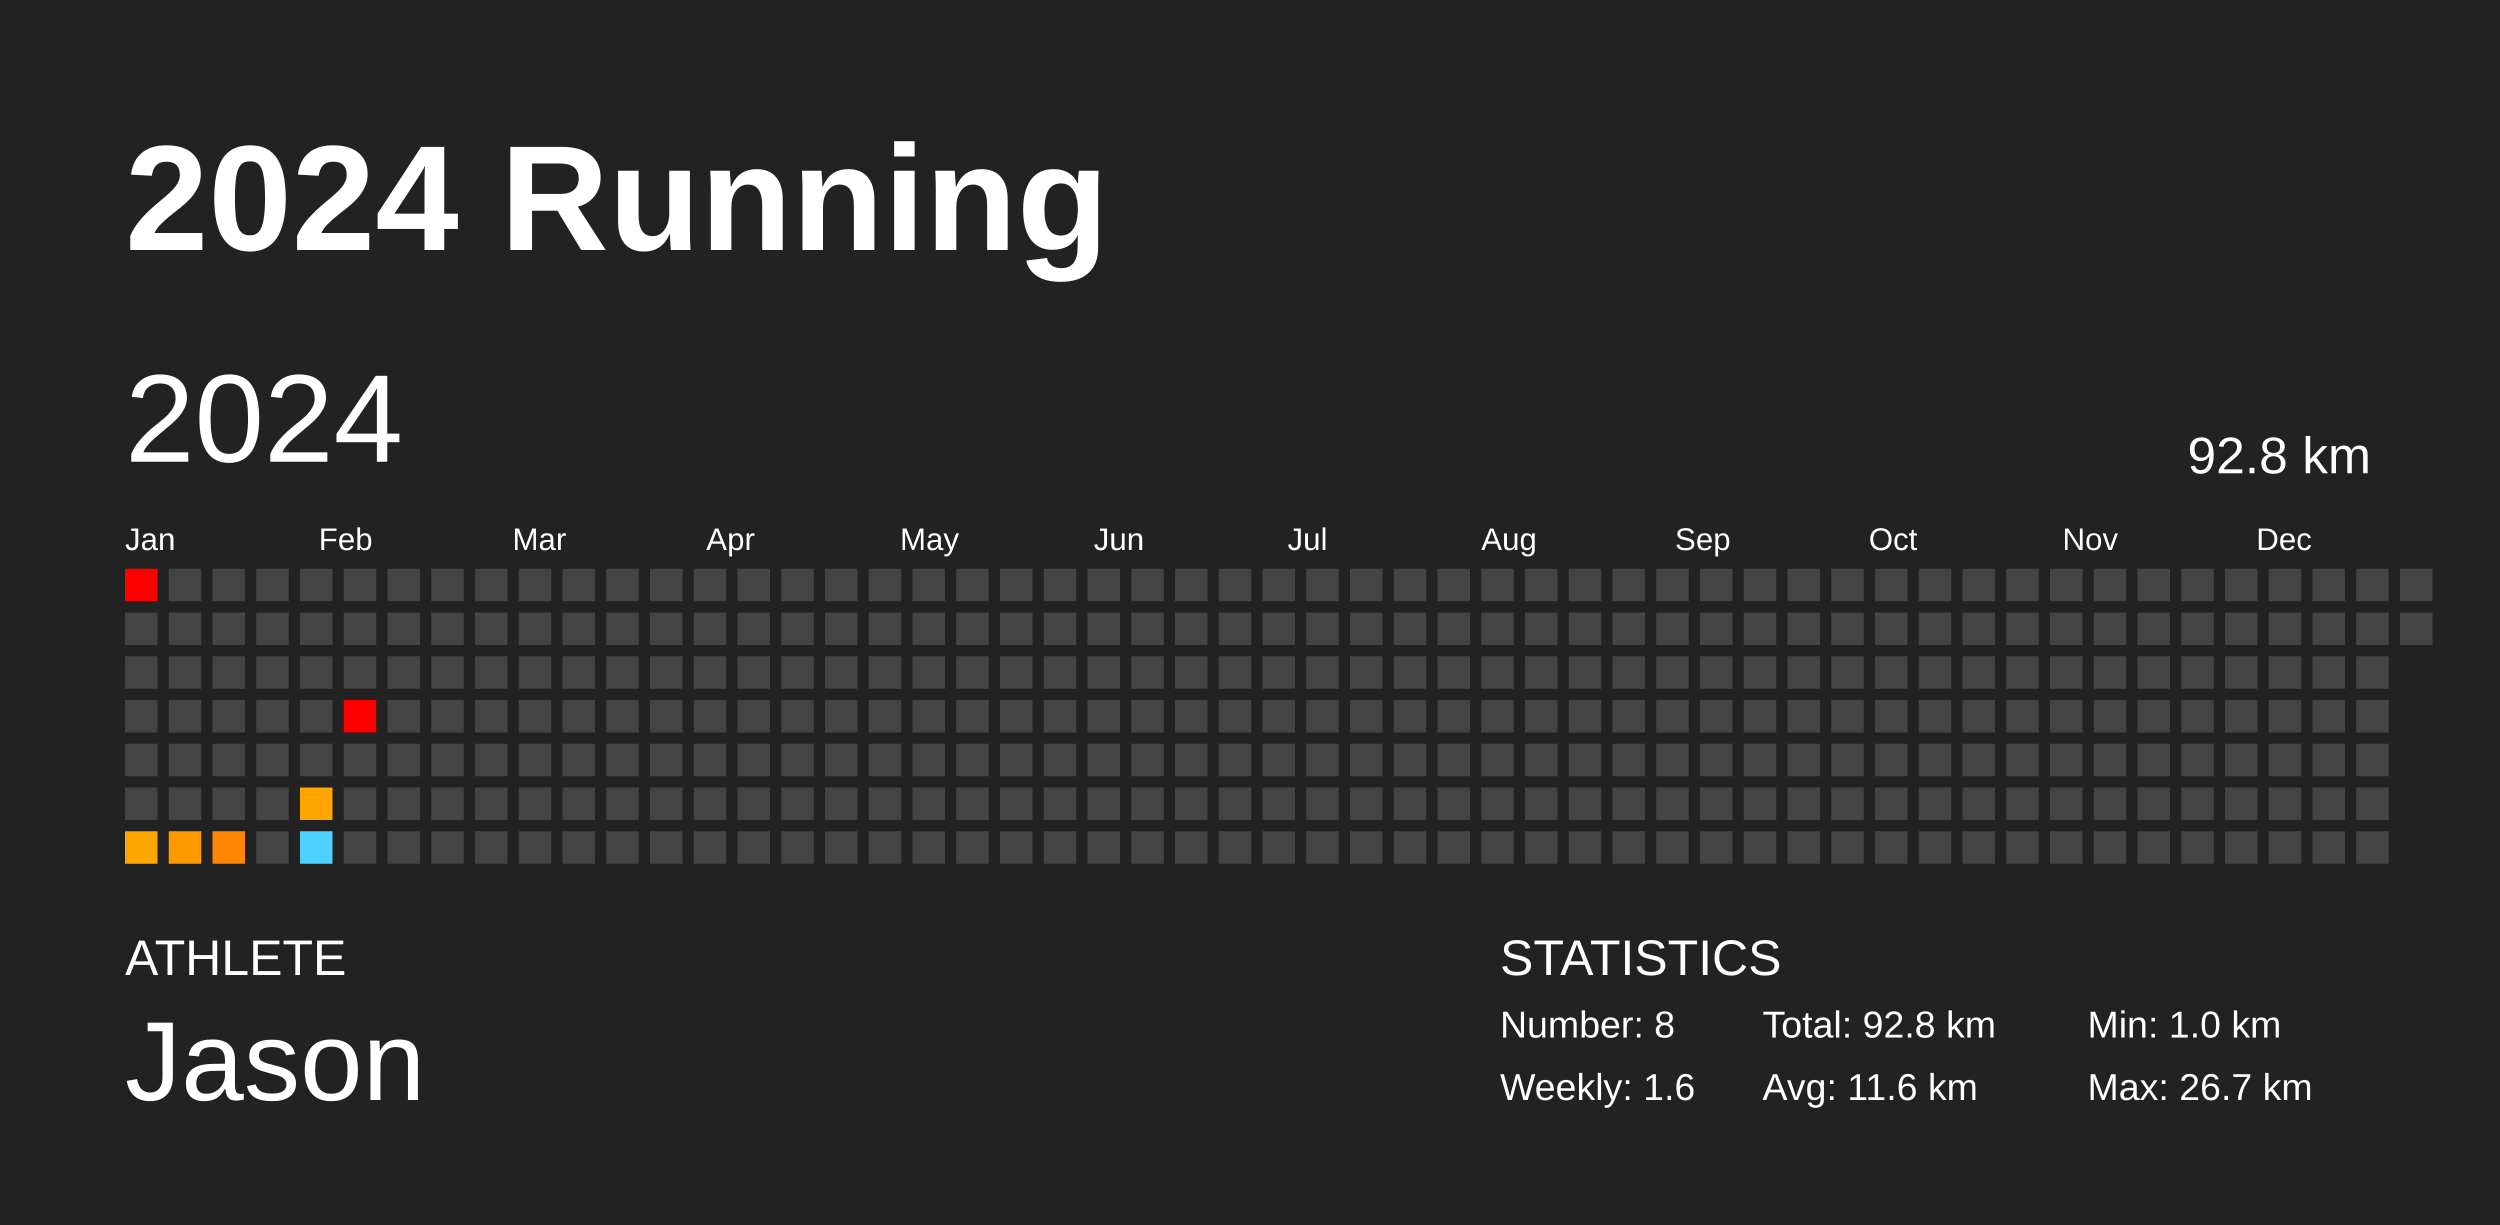
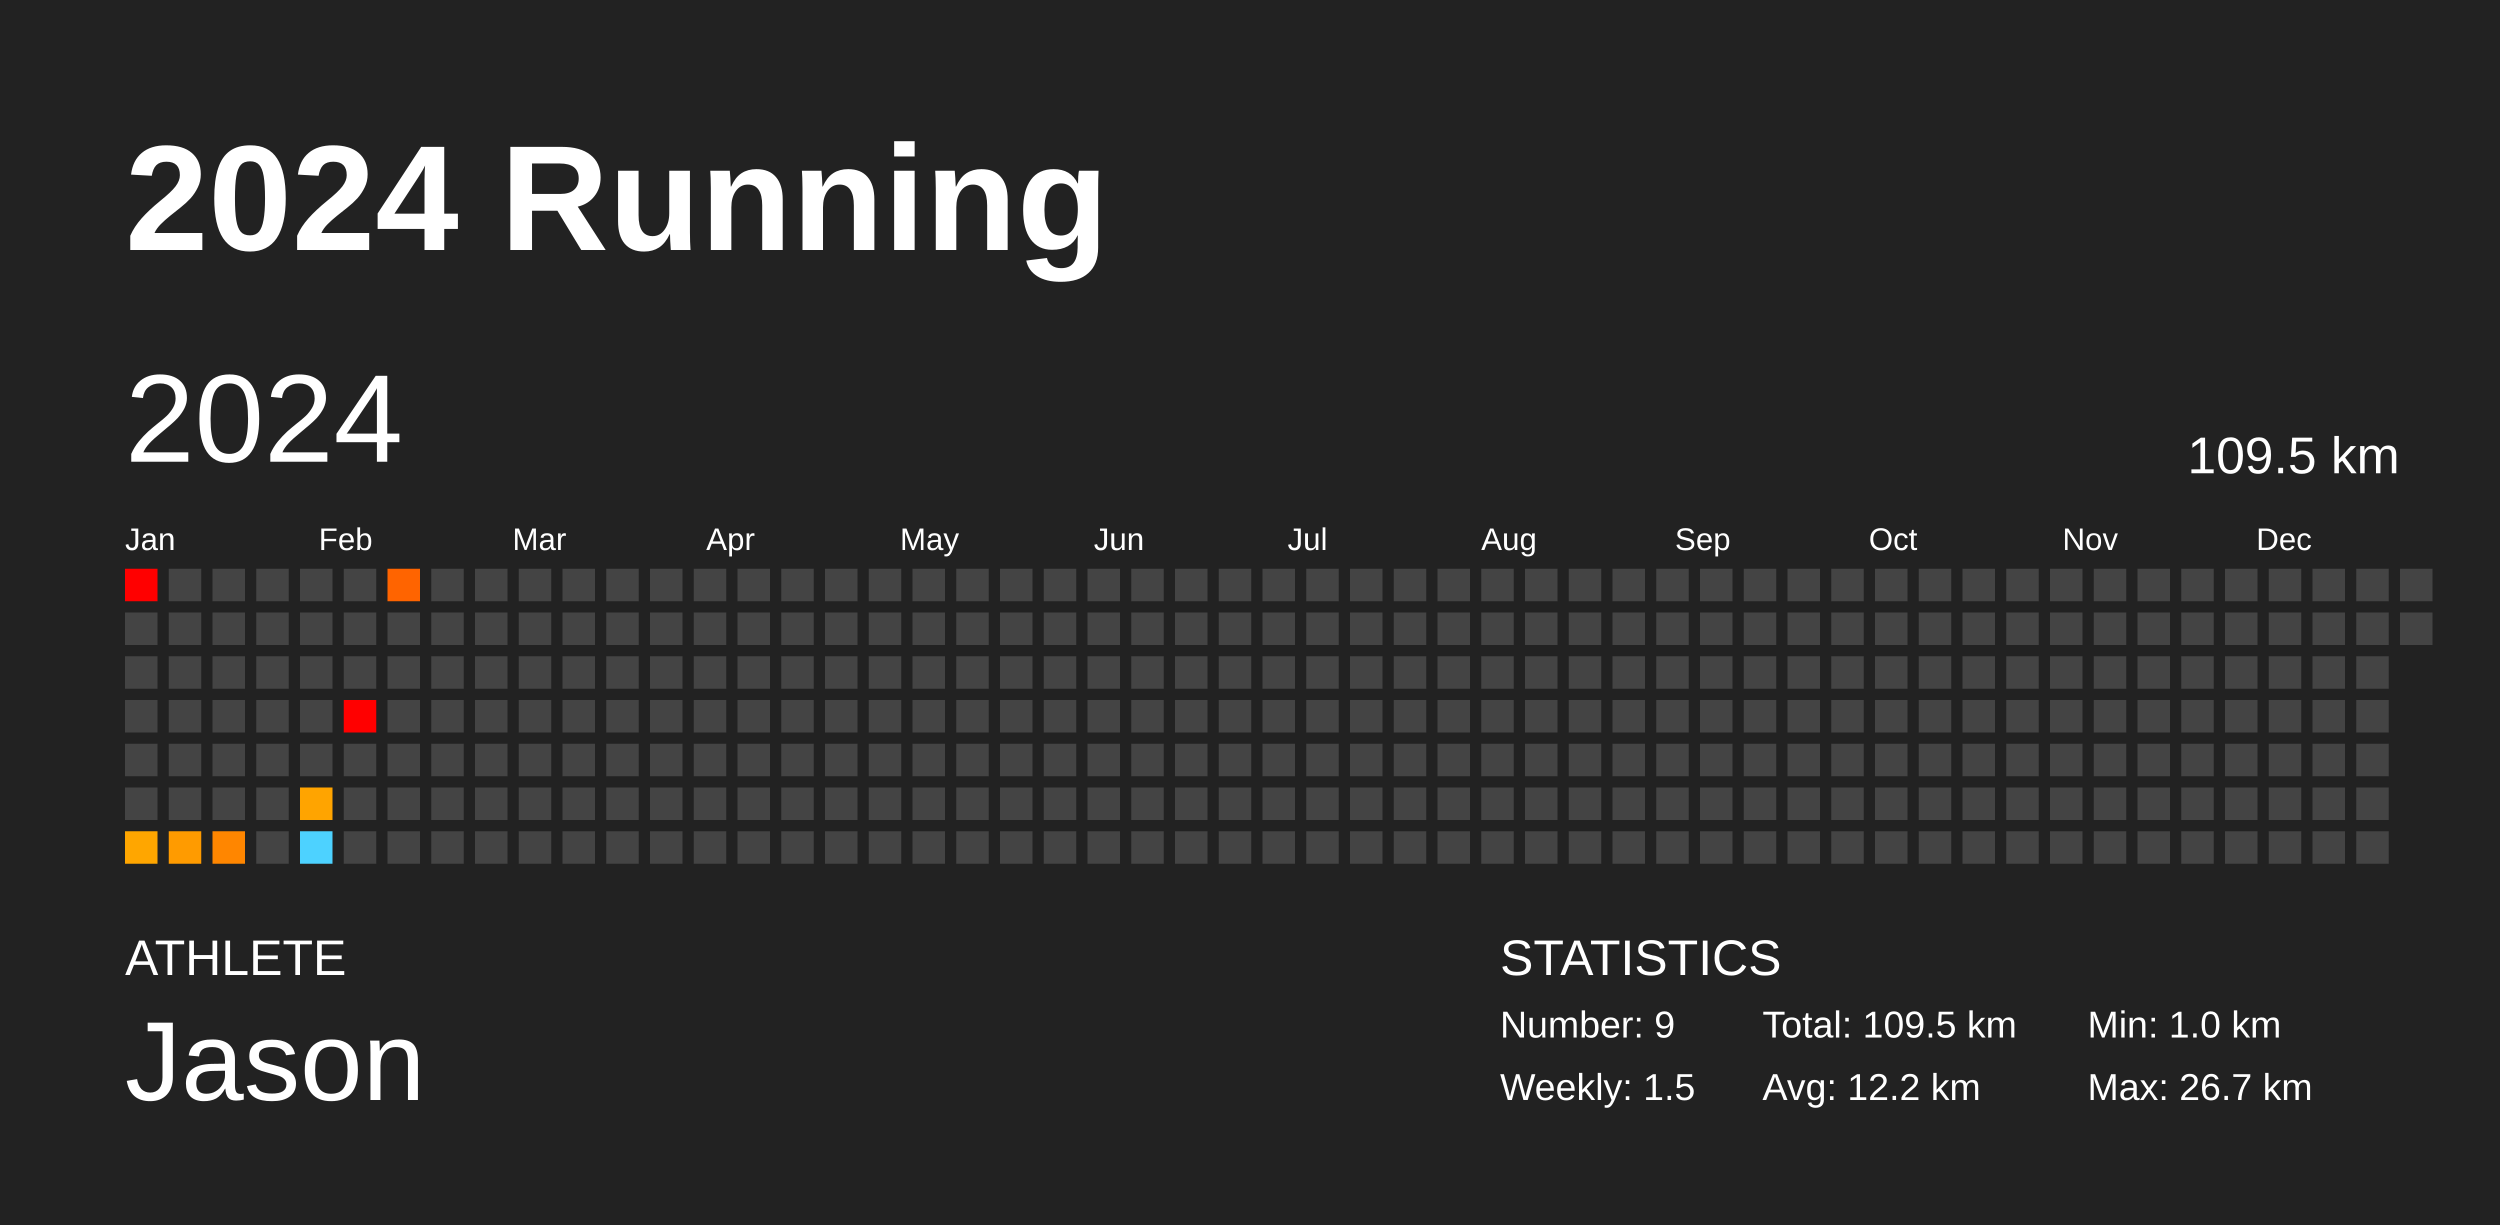
<svg xmlns="http://www.w3.org/2000/svg" baseProfile="full" height="98mm" version="1.1" viewBox="0,0,200,98" width="200mm">
  <defs />
  <rect fill="#222222" height="98" width="200" x="0" y="0" />
  <text fill="#FFFFFF" style="font-size:12px; font-family:Arial; font-weight:bold;" x="10" y="20">2024 Running</text>
  <text fill="#FFFFFF" style="font-size:4px; font-family:Arial" x="10" y="78">ATHLETE</text>
  <text fill="#FFFFFF" style="font-size:9px; font-family:Arial" x="10" y="88">Jason</text>
  <text fill="#FFFFFF" style="font-size:4px; font-family:Arial" x="120" y="78">STATISTICS</text>
-   <text fill="#FFFFFF" style="font-size:3px; font-family:Arial" x="120" y="83">Number: 8</text>
-   <text fill="#FFFFFF" style="font-size:3px; font-family:Arial" x="120" y="88">Weekly: 1.6</text>
-   <text fill="#FFFFFF" style="font-size:3px; font-family:Arial" x="141" y="83">Total: 92.8 km</text>
-   <text fill="#FFFFFF" style="font-size:3px; font-family:Arial" x="141" y="88">Avg: 11.6 km</text>
+   <text fill="#FFFFFF" style="font-size:3px; font-family:Arial" x="120" y="83">Number: 9</text>
+   <text fill="#FFFFFF" style="font-size:3px; font-family:Arial" x="120" y="88">Weekly: 1.5</text>
+   <text fill="#FFFFFF" style="font-size:3px; font-family:Arial" x="141" y="83">Total: 109.5 km</text>
+   <text fill="#FFFFFF" style="font-size:3px; font-family:Arial" x="141" y="88">Avg: 12.2 km</text>
  <text fill="#FFFFFF" style="font-size:3px; font-family:Arial" x="167" y="83">Min: 1.0 km</text>
  <text fill="#FFFFFF" style="font-size:3px; font-family:Arial" x="167" y="88">Max: 26.7 km</text>
  <text dominant-baseline="hanging" fill="#FFFFFF" style="font-size:10.0px; font-family:Arial;" x="10" y="30">2024</text>
-   <text dominant-baseline="hanging" fill="#FFFFFF" style="font-size:4.125px; font-family:Arial;" x="175" y="35">92.8 km</text>
+   <text dominant-baseline="hanging" fill="#FFFFFF" style="font-size:4.125px; font-family:Arial;" x="175" y="35">109.5 km</text>
  <text fill="#FFFFFF" style="font-size:2.5px; font-family:Arial" x="10.0" y="44">Jan</text>
  <text fill="#FFFFFF" style="font-size:2.5px; font-family:Arial" x="25.5" y="44">Feb</text>
  <text fill="#FFFFFF" style="font-size:2.5px; font-family:Arial" x="41.0" y="44">Mar</text>
  <text fill="#FFFFFF" style="font-size:2.5px; font-family:Arial" x="56.5" y="44">Apr</text>
  <text fill="#FFFFFF" style="font-size:2.5px; font-family:Arial" x="72.0" y="44">May</text>
  <text fill="#FFFFFF" style="font-size:2.5px; font-family:Arial" x="87.5" y="44">Jun</text>
  <text fill="#FFFFFF" style="font-size:2.5px; font-family:Arial" x="103.0" y="44">Jul</text>
  <text fill="#FFFFFF" style="font-size:2.5px; font-family:Arial" x="118.5" y="44">Aug</text>
  <text fill="#FFFFFF" style="font-size:2.5px; font-family:Arial" x="134.0" y="44">Sep</text>
  <text fill="#FFFFFF" style="font-size:2.5px; font-family:Arial" x="149.5" y="44">Oct</text>
  <text fill="#FFFFFF" style="font-size:2.5px; font-family:Arial" x="165.0" y="44">Nov</text>
  <text fill="#FFFFFF" style="font-size:2.5px; font-family:Arial" x="180.5" y="44">Dec</text>
  <rect fill="red" height="2.6" width="2.6" x="10.0" y="45.5" />
  <rect fill="#444444" height="2.6" width="2.6" x="10.0" y="49.0" />
  <rect fill="#444444" height="2.6" width="2.6" x="10.0" y="52.5" />
  <rect fill="#444444" height="2.6" width="2.6" x="10.0" y="56.0" />
  <rect fill="#444444" height="2.6" width="2.6" x="10.0" y="59.5" />
  <rect fill="#444444" height="2.6" width="2.6" x="10.0" y="63.0" />
  <rect fill="#ffa600" height="2.6" width="2.6" x="10.0" y="66.5" />
  <rect fill="#444444" height="2.6" width="2.6" x="13.5" y="45.5" />
  <rect fill="#444444" height="2.6" width="2.6" x="13.5" y="49.0" />
  <rect fill="#444444" height="2.6" width="2.6" x="13.5" y="52.5" />
  <rect fill="#444444" height="2.6" width="2.6" x="13.5" y="56.0" />
  <rect fill="#444444" height="2.6" width="2.6" x="13.5" y="59.5" />
  <rect fill="#444444" height="2.6" width="2.6" x="13.5" y="63.0" />
  <rect fill="#ff9b00" height="2.6" width="2.6" x="13.5" y="66.5" />
  <rect fill="#444444" height="2.6" width="2.6" x="17.0" y="45.5" />
  <rect fill="#444444" height="2.6" width="2.6" x="17.0" y="49.0" />
  <rect fill="#444444" height="2.6" width="2.6" x="17.0" y="52.5" />
  <rect fill="#444444" height="2.6" width="2.6" x="17.0" y="56.0" />
  <rect fill="#444444" height="2.6" width="2.6" x="17.0" y="59.5" />
  <rect fill="#444444" height="2.6" width="2.6" x="17.0" y="63.0" />
  <rect fill="#ff8600" height="2.6" width="2.6" x="17.0" y="66.5" />
  <rect fill="#444444" height="2.6" width="2.6" x="20.5" y="45.5" />
  <rect fill="#444444" height="2.6" width="2.6" x="20.5" y="49.0" />
  <rect fill="#444444" height="2.6" width="2.6" x="20.5" y="52.5" />
  <rect fill="#444444" height="2.6" width="2.6" x="20.5" y="56.0" />
  <rect fill="#444444" height="2.6" width="2.6" x="20.5" y="59.5" />
  <rect fill="#444444" height="2.6" width="2.6" x="20.5" y="63.0" />
  <rect fill="#444444" height="2.6" width="2.6" x="20.5" y="66.5" />
  <rect fill="#444444" height="2.6" width="2.6" x="24.0" y="45.5" />
  <rect fill="#444444" height="2.6" width="2.6" x="24.0" y="49.0" />
  <rect fill="#444444" height="2.6" width="2.6" x="24.0" y="52.5" />
  <rect fill="#444444" height="2.6" width="2.6" x="24.0" y="56.0" />
  <rect fill="#444444" height="2.6" width="2.6" x="24.0" y="59.5" />
  <rect fill="#ffa400" height="2.6" width="2.6" x="24.0" y="63.0" />
  <rect fill="#4dd2ff" height="2.6" width="2.6" x="24.0" y="66.5" />
  <rect fill="#444444" height="2.6" width="2.6" x="27.5" y="45.5" />
  <rect fill="#444444" height="2.6" width="2.6" x="27.5" y="49.0" />
  <rect fill="#444444" height="2.6" width="2.6" x="27.5" y="52.5" />
  <rect fill="red" height="2.6" width="2.6" x="27.5" y="56.0" />
  <rect fill="#444444" height="2.6" width="2.6" x="27.5" y="59.5" />
  <rect fill="#444444" height="2.6" width="2.6" x="27.5" y="63.0" />
  <rect fill="#444444" height="2.6" width="2.6" x="27.5" y="66.5" />
-   <rect fill="#444444" height="2.6" width="2.6" x="31.0" y="45.5" />
+   <rect fill="#ff6400" height="2.6" width="2.6" x="31.0" y="45.5" />
  <rect fill="#444444" height="2.6" width="2.6" x="31.0" y="49.0" />
  <rect fill="#444444" height="2.6" width="2.6" x="31.0" y="52.5" />
  <rect fill="#444444" height="2.6" width="2.6" x="31.0" y="56.0" />
  <rect fill="#444444" height="2.6" width="2.6" x="31.0" y="59.5" />
  <rect fill="#444444" height="2.6" width="2.6" x="31.0" y="63.0" />
  <rect fill="#444444" height="2.6" width="2.6" x="31.0" y="66.5" />
  <rect fill="#444444" height="2.6" width="2.6" x="34.5" y="45.5" />
  <rect fill="#444444" height="2.6" width="2.6" x="34.5" y="49.0" />
  <rect fill="#444444" height="2.6" width="2.6" x="34.5" y="52.5" />
  <rect fill="#444444" height="2.6" width="2.6" x="34.5" y="56.0" />
  <rect fill="#444444" height="2.6" width="2.6" x="34.5" y="59.5" />
  <rect fill="#444444" height="2.6" width="2.6" x="34.5" y="63.0" />
  <rect fill="#444444" height="2.6" width="2.6" x="34.5" y="66.5" />
  <rect fill="#444444" height="2.6" width="2.6" x="38.0" y="45.5" />
  <rect fill="#444444" height="2.6" width="2.6" x="38.0" y="49.0" />
  <rect fill="#444444" height="2.6" width="2.6" x="38.0" y="52.5" />
  <rect fill="#444444" height="2.6" width="2.6" x="38.0" y="56.0" />
  <rect fill="#444444" height="2.6" width="2.6" x="38.0" y="59.5" />
  <rect fill="#444444" height="2.6" width="2.6" x="38.0" y="63.0" />
  <rect fill="#444444" height="2.6" width="2.6" x="38.0" y="66.5" />
  <rect fill="#444444" height="2.6" width="2.6" x="41.5" y="45.5" />
  <rect fill="#444444" height="2.6" width="2.6" x="41.5" y="49.0" />
  <rect fill="#444444" height="2.6" width="2.6" x="41.5" y="52.5" />
  <rect fill="#444444" height="2.6" width="2.6" x="41.5" y="56.0" />
  <rect fill="#444444" height="2.6" width="2.6" x="41.5" y="59.5" />
  <rect fill="#444444" height="2.6" width="2.6" x="41.5" y="63.0" />
  <rect fill="#444444" height="2.6" width="2.6" x="41.5" y="66.5" />
  <rect fill="#444444" height="2.6" width="2.6" x="45.0" y="45.5" />
  <rect fill="#444444" height="2.6" width="2.6" x="45.0" y="49.0" />
  <rect fill="#444444" height="2.6" width="2.6" x="45.0" y="52.5" />
  <rect fill="#444444" height="2.6" width="2.6" x="45.0" y="56.0" />
  <rect fill="#444444" height="2.6" width="2.6" x="45.0" y="59.5" />
  <rect fill="#444444" height="2.6" width="2.6" x="45.0" y="63.0" />
  <rect fill="#444444" height="2.6" width="2.6" x="45.0" y="66.5" />
  <rect fill="#444444" height="2.6" width="2.6" x="48.5" y="45.5" />
  <rect fill="#444444" height="2.6" width="2.6" x="48.5" y="49.0" />
  <rect fill="#444444" height="2.6" width="2.6" x="48.5" y="52.5" />
  <rect fill="#444444" height="2.6" width="2.6" x="48.5" y="56.0" />
  <rect fill="#444444" height="2.6" width="2.6" x="48.5" y="59.5" />
  <rect fill="#444444" height="2.6" width="2.6" x="48.5" y="63.0" />
  <rect fill="#444444" height="2.6" width="2.6" x="48.5" y="66.5" />
  <rect fill="#444444" height="2.6" width="2.6" x="52.0" y="45.5" />
  <rect fill="#444444" height="2.6" width="2.6" x="52.0" y="49.0" />
  <rect fill="#444444" height="2.6" width="2.6" x="52.0" y="52.5" />
  <rect fill="#444444" height="2.6" width="2.6" x="52.0" y="56.0" />
  <rect fill="#444444" height="2.6" width="2.6" x="52.0" y="59.5" />
  <rect fill="#444444" height="2.6" width="2.6" x="52.0" y="63.0" />
  <rect fill="#444444" height="2.6" width="2.6" x="52.0" y="66.5" />
  <rect fill="#444444" height="2.6" width="2.6" x="55.5" y="45.5" />
  <rect fill="#444444" height="2.6" width="2.6" x="55.5" y="49.0" />
  <rect fill="#444444" height="2.6" width="2.6" x="55.5" y="52.5" />
  <rect fill="#444444" height="2.6" width="2.6" x="55.5" y="56.0" />
  <rect fill="#444444" height="2.6" width="2.6" x="55.5" y="59.5" />
  <rect fill="#444444" height="2.6" width="2.6" x="55.5" y="63.0" />
  <rect fill="#444444" height="2.6" width="2.6" x="55.5" y="66.5" />
  <rect fill="#444444" height="2.6" width="2.6" x="59.0" y="45.5" />
  <rect fill="#444444" height="2.6" width="2.6" x="59.0" y="49.0" />
  <rect fill="#444444" height="2.6" width="2.6" x="59.0" y="52.5" />
  <rect fill="#444444" height="2.6" width="2.6" x="59.0" y="56.0" />
  <rect fill="#444444" height="2.6" width="2.6" x="59.0" y="59.5" />
  <rect fill="#444444" height="2.6" width="2.6" x="59.0" y="63.0" />
  <rect fill="#444444" height="2.6" width="2.6" x="59.0" y="66.5" />
  <rect fill="#444444" height="2.6" width="2.6" x="62.5" y="45.5" />
  <rect fill="#444444" height="2.6" width="2.6" x="62.5" y="49.0" />
  <rect fill="#444444" height="2.6" width="2.6" x="62.5" y="52.5" />
  <rect fill="#444444" height="2.6" width="2.6" x="62.5" y="56.0" />
  <rect fill="#444444" height="2.6" width="2.6" x="62.5" y="59.5" />
  <rect fill="#444444" height="2.6" width="2.6" x="62.5" y="63.0" />
  <rect fill="#444444" height="2.6" width="2.6" x="62.5" y="66.5" />
  <rect fill="#444444" height="2.6" width="2.6" x="66.0" y="45.5" />
  <rect fill="#444444" height="2.6" width="2.6" x="66.0" y="49.0" />
  <rect fill="#444444" height="2.6" width="2.6" x="66.0" y="52.5" />
  <rect fill="#444444" height="2.6" width="2.6" x="66.0" y="56.0" />
  <rect fill="#444444" height="2.6" width="2.6" x="66.0" y="59.5" />
  <rect fill="#444444" height="2.6" width="2.6" x="66.0" y="63.0" />
  <rect fill="#444444" height="2.6" width="2.6" x="66.0" y="66.5" />
  <rect fill="#444444" height="2.6" width="2.6" x="69.5" y="45.5" />
  <rect fill="#444444" height="2.6" width="2.6" x="69.5" y="49.0" />
  <rect fill="#444444" height="2.6" width="2.6" x="69.5" y="52.5" />
  <rect fill="#444444" height="2.6" width="2.6" x="69.5" y="56.0" />
  <rect fill="#444444" height="2.6" width="2.6" x="69.5" y="59.5" />
  <rect fill="#444444" height="2.6" width="2.6" x="69.5" y="63.0" />
  <rect fill="#444444" height="2.6" width="2.6" x="69.5" y="66.5" />
  <rect fill="#444444" height="2.6" width="2.6" x="73.0" y="45.5" />
  <rect fill="#444444" height="2.6" width="2.6" x="73.0" y="49.0" />
  <rect fill="#444444" height="2.6" width="2.6" x="73.0" y="52.5" />
  <rect fill="#444444" height="2.6" width="2.6" x="73.0" y="56.0" />
  <rect fill="#444444" height="2.6" width="2.6" x="73.0" y="59.5" />
  <rect fill="#444444" height="2.6" width="2.6" x="73.0" y="63.0" />
  <rect fill="#444444" height="2.6" width="2.6" x="73.0" y="66.5" />
  <rect fill="#444444" height="2.6" width="2.6" x="76.5" y="45.5" />
  <rect fill="#444444" height="2.6" width="2.6" x="76.5" y="49.0" />
  <rect fill="#444444" height="2.6" width="2.6" x="76.5" y="52.5" />
  <rect fill="#444444" height="2.6" width="2.6" x="76.5" y="56.0" />
  <rect fill="#444444" height="2.6" width="2.6" x="76.5" y="59.5" />
  <rect fill="#444444" height="2.6" width="2.6" x="76.5" y="63.0" />
  <rect fill="#444444" height="2.6" width="2.6" x="76.5" y="66.5" />
  <rect fill="#444444" height="2.6" width="2.6" x="80.0" y="45.5" />
  <rect fill="#444444" height="2.6" width="2.6" x="80.0" y="49.0" />
  <rect fill="#444444" height="2.6" width="2.6" x="80.0" y="52.5" />
  <rect fill="#444444" height="2.6" width="2.6" x="80.0" y="56.0" />
  <rect fill="#444444" height="2.6" width="2.6" x="80.0" y="59.5" />
  <rect fill="#444444" height="2.6" width="2.6" x="80.0" y="63.0" />
  <rect fill="#444444" height="2.6" width="2.6" x="80.0" y="66.5" />
  <rect fill="#444444" height="2.6" width="2.6" x="83.5" y="45.5" />
  <rect fill="#444444" height="2.6" width="2.6" x="83.5" y="49.0" />
  <rect fill="#444444" height="2.6" width="2.6" x="83.5" y="52.5" />
  <rect fill="#444444" height="2.6" width="2.6" x="83.5" y="56.0" />
  <rect fill="#444444" height="2.6" width="2.6" x="83.5" y="59.5" />
  <rect fill="#444444" height="2.6" width="2.6" x="83.5" y="63.0" />
  <rect fill="#444444" height="2.6" width="2.6" x="83.5" y="66.5" />
  <rect fill="#444444" height="2.6" width="2.6" x="87.0" y="45.5" />
  <rect fill="#444444" height="2.6" width="2.6" x="87.0" y="49.0" />
  <rect fill="#444444" height="2.6" width="2.6" x="87.0" y="52.5" />
  <rect fill="#444444" height="2.6" width="2.6" x="87.0" y="56.0" />
  <rect fill="#444444" height="2.6" width="2.6" x="87.0" y="59.5" />
  <rect fill="#444444" height="2.6" width="2.6" x="87.0" y="63.0" />
  <rect fill="#444444" height="2.6" width="2.6" x="87.0" y="66.5" />
  <rect fill="#444444" height="2.6" width="2.6" x="90.5" y="45.5" />
  <rect fill="#444444" height="2.6" width="2.6" x="90.5" y="49.0" />
  <rect fill="#444444" height="2.6" width="2.6" x="90.5" y="52.5" />
  <rect fill="#444444" height="2.6" width="2.6" x="90.5" y="56.0" />
  <rect fill="#444444" height="2.6" width="2.6" x="90.5" y="59.5" />
  <rect fill="#444444" height="2.6" width="2.6" x="90.5" y="63.0" />
  <rect fill="#444444" height="2.6" width="2.6" x="90.5" y="66.5" />
  <rect fill="#444444" height="2.6" width="2.6" x="94.0" y="45.5" />
  <rect fill="#444444" height="2.6" width="2.6" x="94.0" y="49.0" />
  <rect fill="#444444" height="2.6" width="2.6" x="94.0" y="52.5" />
  <rect fill="#444444" height="2.6" width="2.6" x="94.0" y="56.0" />
  <rect fill="#444444" height="2.6" width="2.6" x="94.0" y="59.5" />
  <rect fill="#444444" height="2.6" width="2.6" x="94.0" y="63.0" />
  <rect fill="#444444" height="2.6" width="2.6" x="94.0" y="66.5" />
  <rect fill="#444444" height="2.6" width="2.6" x="97.5" y="45.5" />
  <rect fill="#444444" height="2.6" width="2.6" x="97.5" y="49.0" />
  <rect fill="#444444" height="2.6" width="2.6" x="97.5" y="52.5" />
  <rect fill="#444444" height="2.6" width="2.6" x="97.5" y="56.0" />
  <rect fill="#444444" height="2.6" width="2.6" x="97.5" y="59.5" />
  <rect fill="#444444" height="2.6" width="2.6" x="97.5" y="63.0" />
  <rect fill="#444444" height="2.6" width="2.6" x="97.5" y="66.5" />
  <rect fill="#444444" height="2.6" width="2.6" x="101.0" y="45.5" />
  <rect fill="#444444" height="2.6" width="2.6" x="101.0" y="49.0" />
  <rect fill="#444444" height="2.6" width="2.6" x="101.0" y="52.5" />
  <rect fill="#444444" height="2.6" width="2.6" x="101.0" y="56.0" />
  <rect fill="#444444" height="2.6" width="2.6" x="101.0" y="59.5" />
  <rect fill="#444444" height="2.6" width="2.6" x="101.0" y="63.0" />
  <rect fill="#444444" height="2.6" width="2.6" x="101.0" y="66.5" />
  <rect fill="#444444" height="2.6" width="2.6" x="104.5" y="45.5" />
  <rect fill="#444444" height="2.6" width="2.6" x="104.5" y="49.0" />
  <rect fill="#444444" height="2.6" width="2.6" x="104.5" y="52.5" />
  <rect fill="#444444" height="2.6" width="2.6" x="104.5" y="56.0" />
  <rect fill="#444444" height="2.6" width="2.6" x="104.5" y="59.5" />
  <rect fill="#444444" height="2.6" width="2.6" x="104.5" y="63.0" />
  <rect fill="#444444" height="2.6" width="2.6" x="104.5" y="66.5" />
  <rect fill="#444444" height="2.6" width="2.6" x="108.0" y="45.5" />
  <rect fill="#444444" height="2.6" width="2.6" x="108.0" y="49.0" />
  <rect fill="#444444" height="2.6" width="2.6" x="108.0" y="52.5" />
  <rect fill="#444444" height="2.6" width="2.6" x="108.0" y="56.0" />
  <rect fill="#444444" height="2.6" width="2.6" x="108.0" y="59.5" />
  <rect fill="#444444" height="2.6" width="2.6" x="108.0" y="63.0" />
  <rect fill="#444444" height="2.6" width="2.6" x="108.0" y="66.5" />
  <rect fill="#444444" height="2.6" width="2.6" x="111.5" y="45.5" />
  <rect fill="#444444" height="2.6" width="2.6" x="111.5" y="49.0" />
  <rect fill="#444444" height="2.6" width="2.6" x="111.5" y="52.5" />
  <rect fill="#444444" height="2.6" width="2.6" x="111.5" y="56.0" />
  <rect fill="#444444" height="2.6" width="2.6" x="111.5" y="59.5" />
  <rect fill="#444444" height="2.6" width="2.6" x="111.5" y="63.0" />
  <rect fill="#444444" height="2.6" width="2.6" x="111.5" y="66.5" />
  <rect fill="#444444" height="2.6" width="2.6" x="115.0" y="45.5" />
  <rect fill="#444444" height="2.6" width="2.6" x="115.0" y="49.0" />
  <rect fill="#444444" height="2.6" width="2.6" x="115.0" y="52.5" />
  <rect fill="#444444" height="2.6" width="2.6" x="115.0" y="56.0" />
  <rect fill="#444444" height="2.6" width="2.6" x="115.0" y="59.5" />
  <rect fill="#444444" height="2.6" width="2.6" x="115.0" y="63.0" />
  <rect fill="#444444" height="2.6" width="2.6" x="115.0" y="66.5" />
  <rect fill="#444444" height="2.6" width="2.6" x="118.5" y="45.5" />
  <rect fill="#444444" height="2.6" width="2.6" x="118.5" y="49.0" />
  <rect fill="#444444" height="2.6" width="2.6" x="118.5" y="52.5" />
  <rect fill="#444444" height="2.6" width="2.6" x="118.5" y="56.0" />
  <rect fill="#444444" height="2.6" width="2.6" x="118.5" y="59.5" />
  <rect fill="#444444" height="2.6" width="2.6" x="118.5" y="63.0" />
  <rect fill="#444444" height="2.6" width="2.6" x="118.5" y="66.5" />
  <rect fill="#444444" height="2.6" width="2.6" x="122.0" y="45.5" />
  <rect fill="#444444" height="2.6" width="2.6" x="122.0" y="49.0" />
  <rect fill="#444444" height="2.6" width="2.6" x="122.0" y="52.5" />
  <rect fill="#444444" height="2.6" width="2.6" x="122.0" y="56.0" />
  <rect fill="#444444" height="2.6" width="2.6" x="122.0" y="59.5" />
  <rect fill="#444444" height="2.6" width="2.6" x="122.0" y="63.0" />
  <rect fill="#444444" height="2.6" width="2.6" x="122.0" y="66.5" />
  <rect fill="#444444" height="2.6" width="2.6" x="125.5" y="45.5" />
  <rect fill="#444444" height="2.6" width="2.6" x="125.5" y="49.0" />
  <rect fill="#444444" height="2.6" width="2.6" x="125.5" y="52.5" />
  <rect fill="#444444" height="2.6" width="2.6" x="125.5" y="56.0" />
  <rect fill="#444444" height="2.6" width="2.6" x="125.5" y="59.5" />
  <rect fill="#444444" height="2.6" width="2.6" x="125.5" y="63.0" />
  <rect fill="#444444" height="2.6" width="2.6" x="125.5" y="66.5" />
  <rect fill="#444444" height="2.6" width="2.6" x="129.0" y="45.5" />
  <rect fill="#444444" height="2.6" width="2.6" x="129.0" y="49.0" />
  <rect fill="#444444" height="2.6" width="2.6" x="129.0" y="52.5" />
  <rect fill="#444444" height="2.6" width="2.6" x="129.0" y="56.0" />
  <rect fill="#444444" height="2.6" width="2.6" x="129.0" y="59.5" />
  <rect fill="#444444" height="2.6" width="2.6" x="129.0" y="63.0" />
  <rect fill="#444444" height="2.6" width="2.6" x="129.0" y="66.5" />
  <rect fill="#444444" height="2.6" width="2.6" x="132.5" y="45.5" />
  <rect fill="#444444" height="2.6" width="2.6" x="132.5" y="49.0" />
  <rect fill="#444444" height="2.6" width="2.6" x="132.5" y="52.5" />
  <rect fill="#444444" height="2.6" width="2.6" x="132.5" y="56.0" />
  <rect fill="#444444" height="2.6" width="2.6" x="132.5" y="59.5" />
  <rect fill="#444444" height="2.6" width="2.6" x="132.5" y="63.0" />
  <rect fill="#444444" height="2.6" width="2.6" x="132.5" y="66.5" />
  <rect fill="#444444" height="2.6" width="2.6" x="136.0" y="45.5" />
  <rect fill="#444444" height="2.6" width="2.6" x="136.0" y="49.0" />
  <rect fill="#444444" height="2.6" width="2.6" x="136.0" y="52.5" />
  <rect fill="#444444" height="2.6" width="2.6" x="136.0" y="56.0" />
  <rect fill="#444444" height="2.6" width="2.6" x="136.0" y="59.5" />
  <rect fill="#444444" height="2.6" width="2.6" x="136.0" y="63.0" />
  <rect fill="#444444" height="2.6" width="2.6" x="136.0" y="66.5" />
  <rect fill="#444444" height="2.6" width="2.6" x="139.5" y="45.5" />
  <rect fill="#444444" height="2.6" width="2.6" x="139.5" y="49.0" />
  <rect fill="#444444" height="2.6" width="2.6" x="139.5" y="52.5" />
  <rect fill="#444444" height="2.6" width="2.6" x="139.5" y="56.0" />
  <rect fill="#444444" height="2.6" width="2.6" x="139.5" y="59.5" />
  <rect fill="#444444" height="2.6" width="2.6" x="139.5" y="63.0" />
  <rect fill="#444444" height="2.6" width="2.6" x="139.5" y="66.5" />
  <rect fill="#444444" height="2.6" width="2.6" x="143.0" y="45.5" />
  <rect fill="#444444" height="2.6" width="2.6" x="143.0" y="49.0" />
  <rect fill="#444444" height="2.6" width="2.6" x="143.0" y="52.5" />
  <rect fill="#444444" height="2.6" width="2.6" x="143.0" y="56.0" />
  <rect fill="#444444" height="2.6" width="2.6" x="143.0" y="59.5" />
  <rect fill="#444444" height="2.6" width="2.6" x="143.0" y="63.0" />
  <rect fill="#444444" height="2.6" width="2.6" x="143.0" y="66.5" />
  <rect fill="#444444" height="2.6" width="2.6" x="146.5" y="45.5" />
  <rect fill="#444444" height="2.6" width="2.6" x="146.5" y="49.0" />
  <rect fill="#444444" height="2.6" width="2.6" x="146.5" y="52.5" />
  <rect fill="#444444" height="2.6" width="2.6" x="146.5" y="56.0" />
  <rect fill="#444444" height="2.6" width="2.6" x="146.5" y="59.5" />
  <rect fill="#444444" height="2.6" width="2.6" x="146.5" y="63.0" />
  <rect fill="#444444" height="2.6" width="2.6" x="146.5" y="66.5" />
  <rect fill="#444444" height="2.6" width="2.6" x="150.0" y="45.5" />
  <rect fill="#444444" height="2.6" width="2.6" x="150.0" y="49.0" />
  <rect fill="#444444" height="2.6" width="2.6" x="150.0" y="52.5" />
  <rect fill="#444444" height="2.6" width="2.6" x="150.0" y="56.0" />
  <rect fill="#444444" height="2.6" width="2.6" x="150.0" y="59.5" />
  <rect fill="#444444" height="2.6" width="2.6" x="150.0" y="63.0" />
  <rect fill="#444444" height="2.6" width="2.6" x="150.0" y="66.5" />
  <rect fill="#444444" height="2.6" width="2.6" x="153.5" y="45.5" />
  <rect fill="#444444" height="2.6" width="2.6" x="153.5" y="49.0" />
  <rect fill="#444444" height="2.6" width="2.6" x="153.5" y="52.5" />
  <rect fill="#444444" height="2.6" width="2.6" x="153.5" y="56.0" />
  <rect fill="#444444" height="2.6" width="2.6" x="153.5" y="59.5" />
  <rect fill="#444444" height="2.6" width="2.6" x="153.5" y="63.0" />
  <rect fill="#444444" height="2.6" width="2.6" x="153.5" y="66.5" />
  <rect fill="#444444" height="2.6" width="2.6" x="157.0" y="45.5" />
  <rect fill="#444444" height="2.6" width="2.6" x="157.0" y="49.0" />
  <rect fill="#444444" height="2.6" width="2.6" x="157.0" y="52.5" />
  <rect fill="#444444" height="2.6" width="2.6" x="157.0" y="56.0" />
  <rect fill="#444444" height="2.6" width="2.6" x="157.0" y="59.5" />
  <rect fill="#444444" height="2.6" width="2.6" x="157.0" y="63.0" />
  <rect fill="#444444" height="2.6" width="2.6" x="157.0" y="66.5" />
  <rect fill="#444444" height="2.6" width="2.6" x="160.5" y="45.5" />
  <rect fill="#444444" height="2.6" width="2.6" x="160.5" y="49.0" />
  <rect fill="#444444" height="2.6" width="2.6" x="160.5" y="52.5" />
  <rect fill="#444444" height="2.6" width="2.6" x="160.5" y="56.0" />
  <rect fill="#444444" height="2.6" width="2.6" x="160.5" y="59.5" />
  <rect fill="#444444" height="2.6" width="2.6" x="160.5" y="63.0" />
  <rect fill="#444444" height="2.6" width="2.6" x="160.5" y="66.5" />
  <rect fill="#444444" height="2.6" width="2.6" x="164.0" y="45.5" />
  <rect fill="#444444" height="2.6" width="2.6" x="164.0" y="49.0" />
  <rect fill="#444444" height="2.6" width="2.6" x="164.0" y="52.5" />
  <rect fill="#444444" height="2.6" width="2.6" x="164.0" y="56.0" />
  <rect fill="#444444" height="2.6" width="2.6" x="164.0" y="59.5" />
  <rect fill="#444444" height="2.6" width="2.6" x="164.0" y="63.0" />
  <rect fill="#444444" height="2.6" width="2.6" x="164.0" y="66.5" />
  <rect fill="#444444" height="2.6" width="2.6" x="167.5" y="45.5" />
  <rect fill="#444444" height="2.6" width="2.6" x="167.5" y="49.0" />
  <rect fill="#444444" height="2.6" width="2.6" x="167.5" y="52.5" />
  <rect fill="#444444" height="2.6" width="2.6" x="167.5" y="56.0" />
  <rect fill="#444444" height="2.6" width="2.6" x="167.5" y="59.5" />
  <rect fill="#444444" height="2.6" width="2.6" x="167.5" y="63.0" />
  <rect fill="#444444" height="2.6" width="2.6" x="167.5" y="66.5" />
  <rect fill="#444444" height="2.6" width="2.6" x="171.0" y="45.5" />
  <rect fill="#444444" height="2.6" width="2.6" x="171.0" y="49.0" />
  <rect fill="#444444" height="2.6" width="2.6" x="171.0" y="52.5" />
  <rect fill="#444444" height="2.6" width="2.6" x="171.0" y="56.0" />
  <rect fill="#444444" height="2.6" width="2.6" x="171.0" y="59.5" />
  <rect fill="#444444" height="2.6" width="2.6" x="171.0" y="63.0" />
  <rect fill="#444444" height="2.6" width="2.6" x="171.0" y="66.5" />
  <rect fill="#444444" height="2.6" width="2.6" x="174.5" y="45.5" />
  <rect fill="#444444" height="2.6" width="2.6" x="174.5" y="49.0" />
  <rect fill="#444444" height="2.6" width="2.6" x="174.5" y="52.5" />
  <rect fill="#444444" height="2.6" width="2.6" x="174.5" y="56.0" />
  <rect fill="#444444" height="2.6" width="2.6" x="174.5" y="59.5" />
  <rect fill="#444444" height="2.6" width="2.6" x="174.5" y="63.0" />
  <rect fill="#444444" height="2.6" width="2.6" x="174.5" y="66.5" />
  <rect fill="#444444" height="2.6" width="2.6" x="178.0" y="45.5" />
  <rect fill="#444444" height="2.6" width="2.6" x="178.0" y="49.0" />
  <rect fill="#444444" height="2.6" width="2.6" x="178.0" y="52.5" />
  <rect fill="#444444" height="2.6" width="2.6" x="178.0" y="56.0" />
  <rect fill="#444444" height="2.6" width="2.6" x="178.0" y="59.5" />
  <rect fill="#444444" height="2.6" width="2.6" x="178.0" y="63.0" />
  <rect fill="#444444" height="2.6" width="2.6" x="178.0" y="66.5" />
  <rect fill="#444444" height="2.6" width="2.6" x="181.5" y="45.5" />
  <rect fill="#444444" height="2.6" width="2.6" x="181.5" y="49.0" />
  <rect fill="#444444" height="2.6" width="2.6" x="181.5" y="52.5" />
  <rect fill="#444444" height="2.6" width="2.6" x="181.5" y="56.0" />
  <rect fill="#444444" height="2.6" width="2.6" x="181.5" y="59.5" />
  <rect fill="#444444" height="2.6" width="2.6" x="181.5" y="63.0" />
  <rect fill="#444444" height="2.6" width="2.6" x="181.5" y="66.5" />
  <rect fill="#444444" height="2.6" width="2.6" x="185.0" y="45.5" />
  <rect fill="#444444" height="2.6" width="2.6" x="185.0" y="49.0" />
  <rect fill="#444444" height="2.6" width="2.6" x="185.0" y="52.5" />
  <rect fill="#444444" height="2.6" width="2.6" x="185.0" y="56.0" />
  <rect fill="#444444" height="2.6" width="2.6" x="185.0" y="59.5" />
  <rect fill="#444444" height="2.6" width="2.6" x="185.0" y="63.0" />
  <rect fill="#444444" height="2.6" width="2.6" x="185.0" y="66.5" />
  <rect fill="#444444" height="2.6" width="2.6" x="188.5" y="45.5" />
  <rect fill="#444444" height="2.6" width="2.6" x="188.5" y="49.0" />
  <rect fill="#444444" height="2.6" width="2.6" x="188.5" y="52.5" />
  <rect fill="#444444" height="2.6" width="2.6" x="188.5" y="56.0" />
  <rect fill="#444444" height="2.6" width="2.6" x="188.5" y="59.5" />
  <rect fill="#444444" height="2.6" width="2.6" x="188.5" y="63.0" />
  <rect fill="#444444" height="2.6" width="2.6" x="188.5" y="66.5" />
  <rect fill="#444444" height="2.6" width="2.6" x="192.0" y="45.5" />
  <rect fill="#444444" height="2.6" width="2.6" x="192.0" y="49.0" />
</svg>
